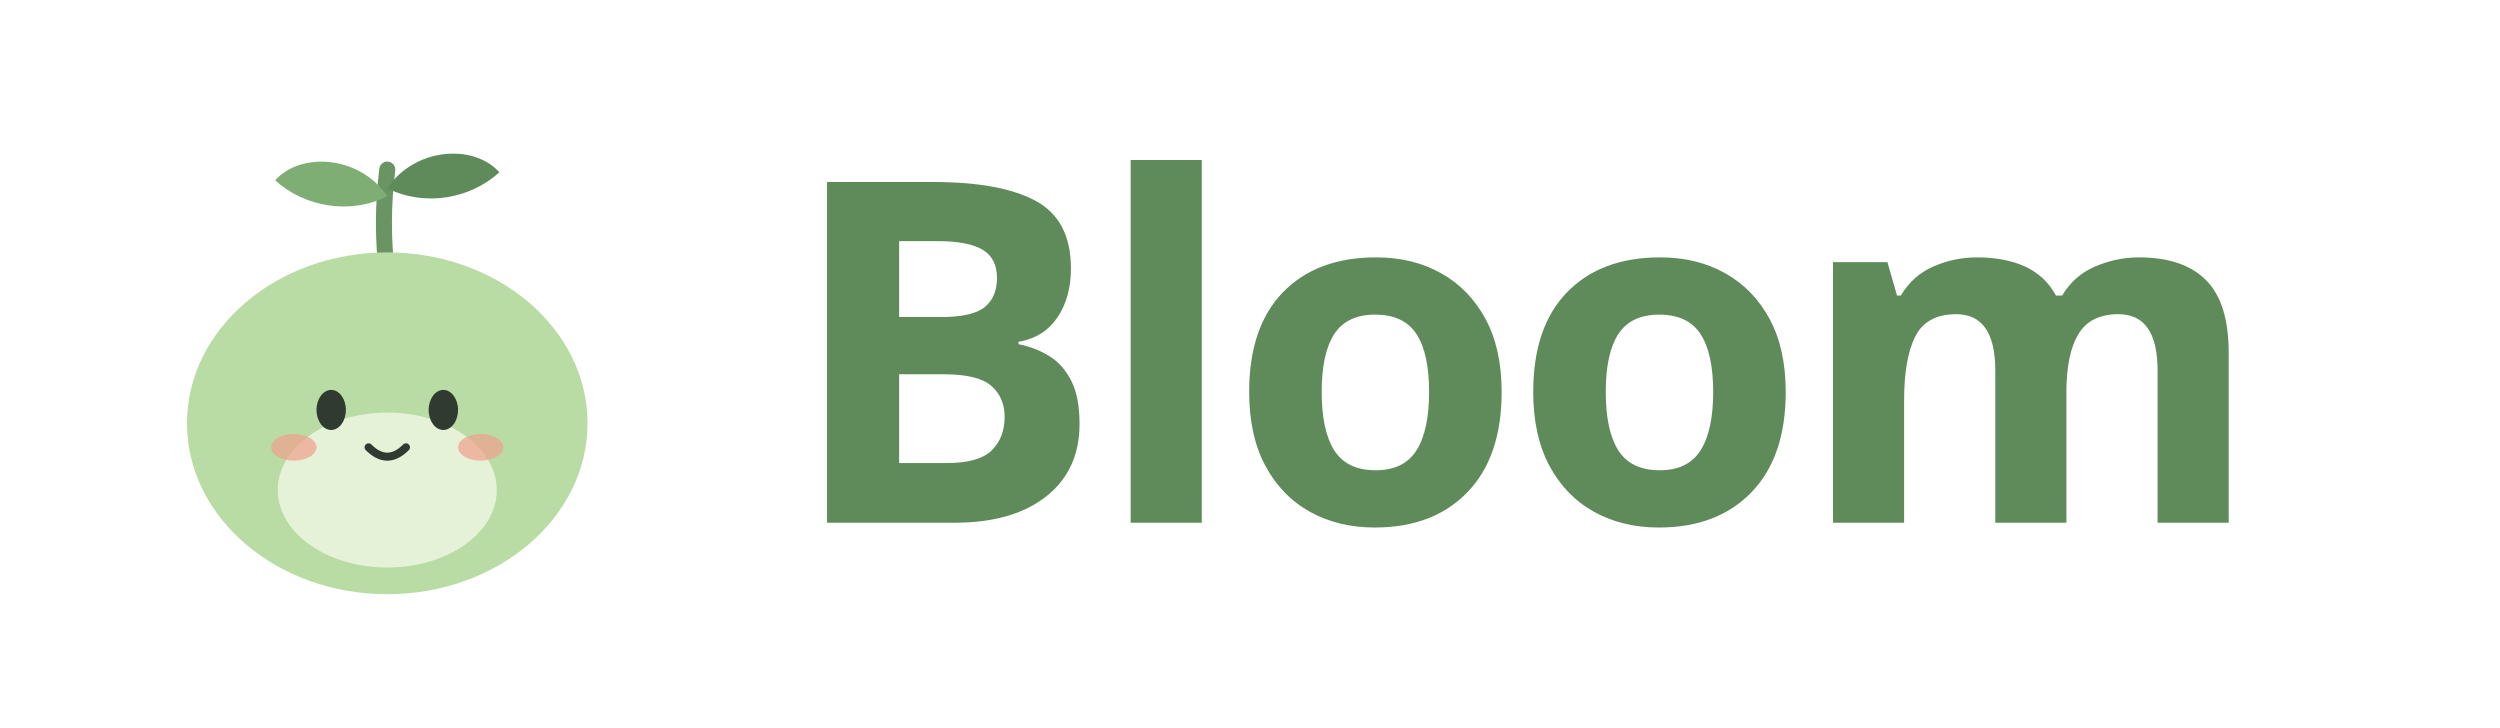
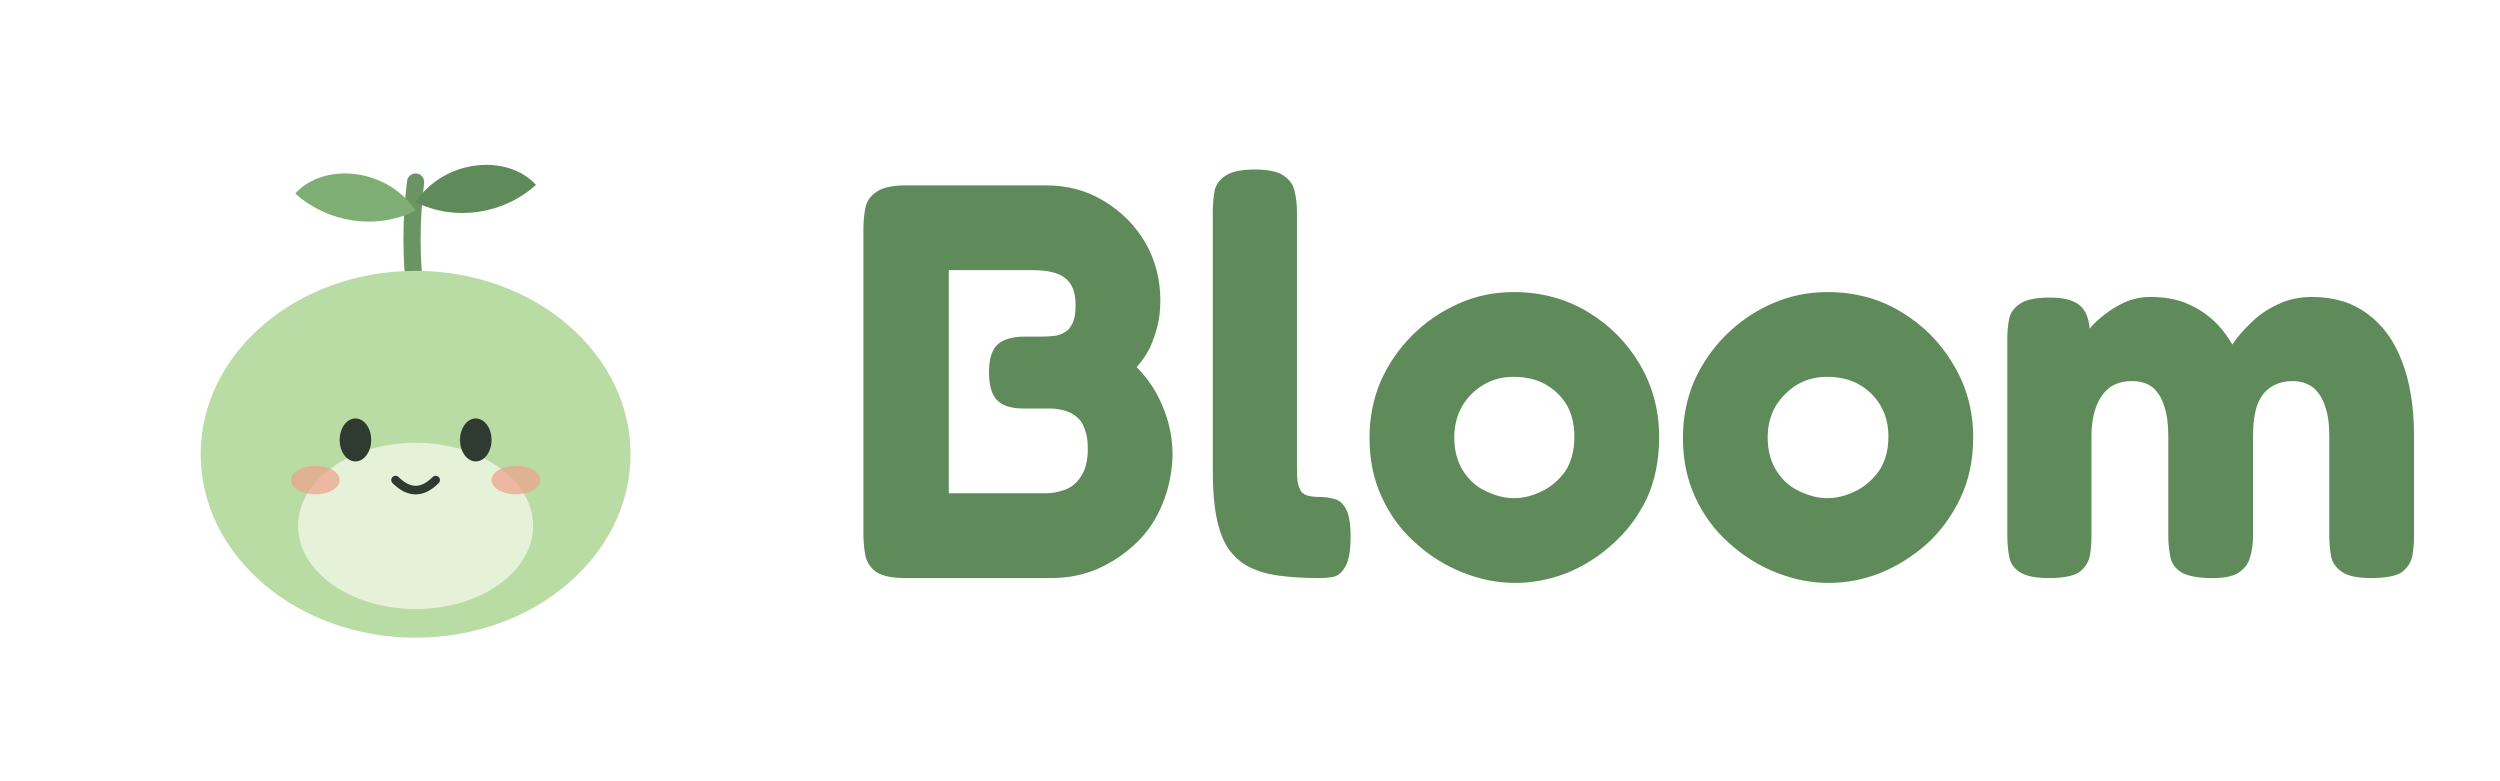
- <svg xmlns="http://www.w3.org/2000/svg" viewBox="0 0 440 128" role="img" aria-label="Bloom">
+ <svg xmlns="http://www.w3.org/2000/svg" viewBox="0 0 410 128" role="img" aria-label="Bloom">
  <g transform="translate(8 4) scale(0.235)">
    <path d="M256 190 q-5 -40 0 -80" stroke="#6b9463" stroke-width="12" fill="none" stroke-linecap="round" />
    <path d="M256 130 c-20 -30 -64 -34 -84 -12 c22 20 56 26 84 12z" fill="#7fae74" />
    <path d="M256 124 c20 -30 64 -34 84 -12 c-22 20 -56 26 -84 12z" fill="#5f8a5a" />
    <ellipse cx="256" cy="300" rx="150" ry="128" fill="#b9dca5" />
    <ellipse cx="256" cy="350" rx="82" ry="58" fill="#e6f2d8" />
    <ellipse cx="214" cy="290" rx="11" ry="15" fill="#2f3a31" />
    <ellipse cx="298" cy="290" rx="11" ry="15" fill="#2f3a31" />
    <ellipse cx="186" cy="318" rx="17" ry="10" fill="#f0a08c" opacity=".7" />
    <ellipse cx="326" cy="318" rx="17" ry="10" fill="#f0a08c" opacity=".7" />
    <path d="M242 318 q14 14 28 0" stroke="#2f3a31" stroke-width="6" fill="none" stroke-linecap="round" />
  </g>
-   <text x="138" y="92" fill="#5f8a5a" font-family="ui-rounded, 'SF Pro Rounded', 'Nunito', 'Varela Round', system-ui, sans-serif" font-weight="800" font-size="84" letter-spacing="-2">Bloom</text>
+   <path fill="#5f8a5a" d="M172.4 94.8L148.5 94.8Q145.2 94.8 143.7 93.8Q142.2 92.7 141.9 91Q141.6 89.3 141.6 87.5L141.6 37.6Q141.6 35.8 141.9 34.2Q142.2 32.5 143.7 31.5Q145.2 30.4 148.6 30.4L171.5 30.4Q176.9 30.4 181.1 33Q185.4 35.6 187.9 39.9Q190.3 44.2 190.3 49.3Q190.3 51.3 189.9 53.2Q189.4 55.2 188.6 57Q187.7 58.8 186.4 60.2Q188.3 62.1 189.6 64.4Q190.9 66.8 191.6 69.3Q192.3 71.9 192.3 74.6Q192.2 78.8 190.7 82.5Q189.2 86.3 186.4 89Q183.6 91.7 180 93.3Q176.5 94.8 172.4 94.8M155.6 44.3L155.6 80.9L171.5 80.9Q173.1 80.9 174.7 80.3Q176.3 79.7 177.3 78.1Q178.4 76.5 178.4 73.6Q178.4 71.6 177.9 70.4Q177.5 69.1 176.6 68.4Q175.8 67.7 174.8 67.4Q173.8 67.1 172.7 67Q171.6 67 170.6 67L167.9 67Q164.8 67 163.5 65.6Q162.2 64.3 162.2 61Q162.2 57.8 163.6 56.5Q165 55.2 168.2 55.2L170.8 55.2Q171.8 55.2 172.8 55.1Q173.8 55 174.6 54.5Q175.4 54.1 175.9 53Q176.4 52 176.4 50.1Q176.4 47 174.8 45.7Q173.2 44.3 169.3 44.3L155.6 44.3M216.4 94.8Q212.6 94.8 209.7 94.4Q206.8 94 204.7 92.9Q202.7 91.8 201.4 89.9Q200.1 87.9 199.5 84.8Q198.9 81.8 198.9 77.3L198.9 34.8Q198.9 32.9 199.2 31.3Q199.5 29.8 201 28.8Q202.5 27.8 205.8 27.8Q209.1 27.8 210.5 28.8Q212 29.8 212.3 31.3Q212.7 32.9 212.7 34.8L212.7 76.6Q212.7 78.1 212.8 79Q213 80 213.4 80.6Q213.8 81.1 214.5 81.3Q215.3 81.5 216.5 81.5Q217.6 81.5 218.7 81.8Q219.9 82 220.7 83.4Q221.5 84.8 221.5 88Q221.5 91.3 220.7 92.8Q219.9 94.3 218.7 94.6Q217.6 94.8 216.4 94.8M248.5 95.6Q244.2 95.6 239.9 93.9Q235.6 92.2 232.1 89Q228.6 85.9 226.6 81.5Q224.6 77.2 224.6 71.8Q224.6 66.9 226.4 62.6Q228.3 58.3 231.6 55Q234.9 51.7 239.2 49.8Q243.4 47.9 248.3 47.9Q254.9 47.9 260.3 51.1Q265.7 54.3 268.9 59.7Q272.1 65.1 272.1 71.7Q272.1 77.3 270.1 81.7Q268 86.1 264.5 89.2Q261.1 92.3 256.9 94Q252.7 95.6 248.5 95.6M248.3 81.7Q250.5 81.7 252.8 80.6Q255.1 79.5 256.7 77.3Q258.2 75 258.2 71.6Q258.2 68.7 257 66.5Q255.7 64.3 253.4 63Q251.2 61.8 248.2 61.8Q245.5 61.8 243.3 63.1Q241.1 64.4 239.8 66.6Q238.5 68.9 238.5 71.7Q238.5 75 240 77.3Q241.5 79.6 243.8 80.6Q246.1 81.7 248.3 81.7M299.9 95.6Q295.6 95.6 291.3 93.9Q287 92.2 283.5 89Q280 85.9 278 81.5Q276 77.2 276 71.8Q276 66.9 277.8 62.6Q279.7 58.3 283 55Q286.3 51.7 290.6 49.8Q294.9 47.9 299.7 47.9Q306.4 47.9 311.7 51.1Q317.1 54.3 320.3 59.7Q323.6 65.1 323.6 71.7Q323.6 77.3 321.5 81.7Q319.4 86.1 316 89.2Q312.5 92.3 308.3 94Q304.2 95.6 299.9 95.6M299.7 81.7Q301.9 81.7 304.2 80.6Q306.5 79.5 308.1 77.3Q309.7 75 309.7 71.6Q309.7 68.7 308.4 66.5Q307.1 64.3 304.8 63Q302.6 61.8 299.6 61.8Q296.9 61.8 294.7 63.1Q292.6 64.4 291.2 66.6Q289.9 68.9 289.9 71.7Q289.9 75 291.4 77.3Q292.9 79.6 295.2 80.6Q297.5 81.7 299.7 81.7M336 94.8Q332.7 94.8 331.2 93.8Q329.7 92.8 329.5 91.2Q329.2 89.7 329.2 87.8L329.2 55.6Q329.2 53.8 329.5 52.3Q329.8 50.8 331.3 49.8Q332.8 48.8 336.2 48.8Q339.6 48.8 341.1 50.1Q342.5 51.3 342.7 53.9Q343.6 52.8 345 51.7Q346.5 50.5 348.4 49.6Q350.4 48.7 352.7 48.7Q355.8 48.7 358.2 49.6Q360.6 50.5 362.6 52.2Q364.6 53.9 366.1 56.5Q367.4 54.6 369.2 52.9Q371 51.1 373.6 49.9Q376.1 48.7 379.2 48.7Q384.6 48.7 388.3 51.5Q392 54.2 393.9 59.2Q395.9 64.3 395.9 71.5L395.9 87.9Q395.9 89.7 395.6 91.3Q395.2 92.9 393.8 93.9Q392.3 94.8 388.9 94.8Q385.5 94.8 384.1 93.8Q382.6 92.8 382.3 91.2Q382 89.6 382 87.8L382 71.4Q382 68.5 381.3 66.6Q380.7 64.7 379.4 63.6Q378 62.5 376 62.5Q373.9 62.5 372.4 63.5Q370.9 64.5 370.2 66.4Q369.5 68.4 369.5 71.5L369.5 87.9Q369.5 89.8 369 91.4Q368.6 93 367 94Q365.5 94.9 362.2 94.8Q358.9 94.7 357.5 93.7Q356.1 92.7 355.9 91.1Q355.6 89.5 355.6 87.8L355.6 71.4Q355.6 68.5 354.9 66.5Q354.3 64.6 353 63.5Q351.7 62.5 349.6 62.5Q347.3 62.5 345.8 63.7Q344.4 64.9 343.7 66.9Q343 68.9 343 71.4L343 87.9Q343 89.8 342.7 91.3Q342.3 92.9 340.9 93.9Q339.4 94.8 336 94.8" />
</svg>
